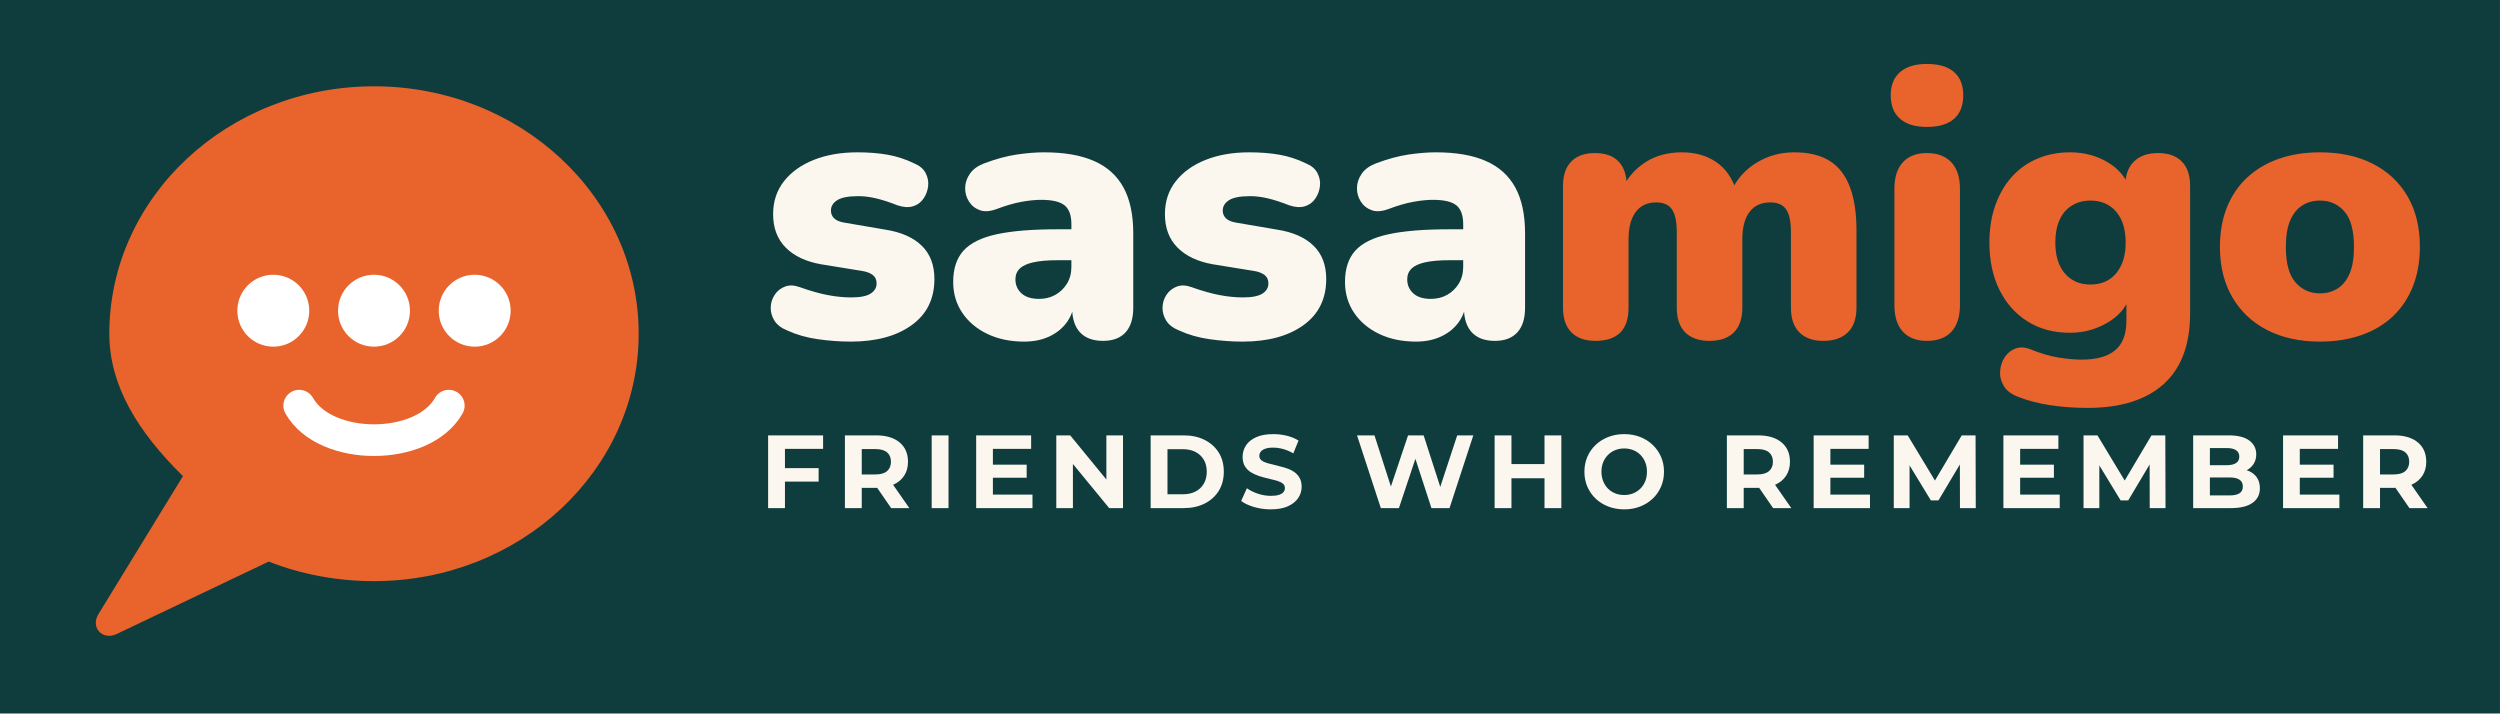
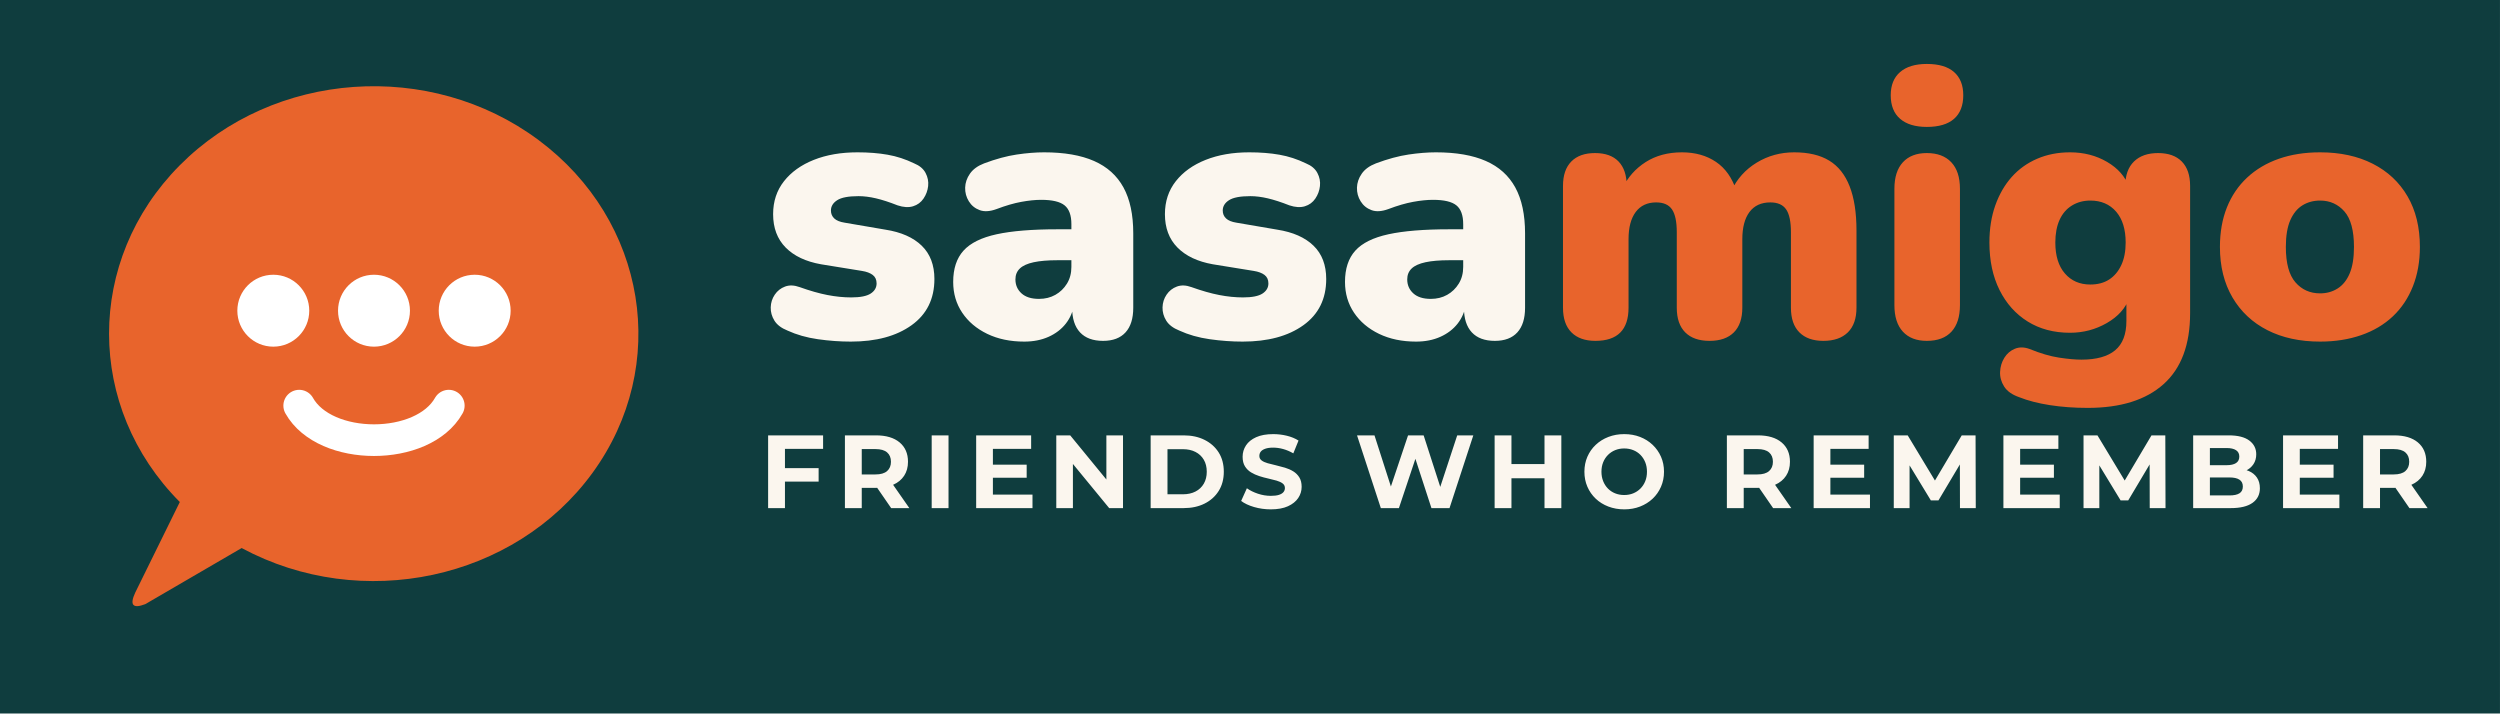
<svg xmlns="http://www.w3.org/2000/svg" viewBox="0 0 869 248" width="869" height="248" role="img" aria-label="Sasamigo — Friends who remember">
  <rect width="868.992" height="248" fill="#0F3D3E" />
  <g transform="translate(24.00 24.00) scale(1)">
-     <path d="M106 6C156.8 6 198 44.5 198 92S156.8 178 106 178C93 178 80.6 175.6 69.4 171.2L16.5 196.4C11.6 198.7 7.4 194.1 10.2 189.5L39.6 141.5C23.9 126.1 14 110 14 92C14 44.5 55.2 6 106 6Z" fill="#E8642C" />
+     <path d="M60 166.5A92 86 0 1 0 38.5 150.5L23 182Q20 188.5 26.5 186L60 166.5Z" fill="#E8642C" />
    <circle cx="71" cy="84" r="12.5" fill="#FFFFFF" />
    <circle cx="106" cy="84" r="12.5" fill="#FFFFFF" />
    <circle cx="141" cy="84" r="12.5" fill="#FFFFFF" />
    <path d="M80 117C89 133 123 133 132 117" fill="none" stroke="#FFFFFF" stroke-width="11" stroke-linecap="round" />
  </g>
  <path d="M295.744 118.741Q290.112 118.741 284.288 117.909Q278.464 117.077 273.728 114.901Q270.528 113.621 269.184 111.445Q267.84 109.269 267.904 106.837Q267.968 104.405 269.312 102.421Q270.656 100.437 272.896 99.605Q275.136 98.773 277.952 99.797Q283.328 101.717 287.616 102.549Q291.904 103.381 295.872 103.381Q300.608 103.381 302.656 102.037Q304.704 100.693 304.704 98.517Q304.704 96.597 303.36 95.573Q302.016 94.549 299.584 94.165L285.376 91.861Q277.44 90.453 273.088 86.037Q268.736 81.621 268.736 74.453Q268.736 67.797 272.512 62.997Q276.288 58.197 282.88 55.573Q289.472 52.949 298.048 52.949Q303.808 52.949 308.544 53.781Q313.28 54.613 317.76 56.789Q320.576 57.941 321.728 60.117Q322.88 62.293 322.624 64.661Q322.368 67.029 321.024 69.013Q319.68 70.997 317.376 71.701Q315.072 72.405 312.0 71.381Q307.776 69.717 304.512 68.949Q301.248 68.181 298.432 68.181Q293.184 68.181 291.008 69.589Q288.832 70.997 288.832 73.173Q288.832 74.837 289.984 75.925Q291.136 77.013 293.568 77.397L307.776 79.829Q315.968 81.109 320.384 85.397Q324.8 89.685 324.8 96.981Q324.8 107.349 316.864 113.045Q308.928 118.741 295.744 118.741Z M356.032 118.741Q348.736 118.741 343.168 116.053Q337.6 113.365 334.464 108.693Q331.328 104.021 331.328 98.005Q331.328 91.093 334.912 87.125Q338.496 83.157 346.432 81.429Q354.368 79.701 367.552 79.701H374.592V90.453H367.552Q362.56 90.453 359.296 91.157Q356.032 91.861 354.496 93.333Q352.96 94.805 352.96 97.109Q352.96 100.053 355.072 101.973Q357.184 103.893 361.152 103.893Q364.352 103.893 366.848 102.485Q369.344 101.077 370.88 98.581Q372.416 96.085 372.416 92.757V77.909Q372.416 73.301 370.048 71.381Q367.68 69.461 361.92 69.461Q358.848 69.461 355.008 70.165Q351.168 70.869 346.432 72.661Q342.976 73.941 340.544 73.045Q338.112 72.149 336.768 69.973Q335.424 67.797 335.488 65.237Q335.552 62.677 337.152 60.373Q338.752 58.069 342.08 56.789Q348.224 54.485 353.408 53.717Q358.592 52.949 362.944 52.949Q373.44 52.949 380.288 55.957Q387.136 58.965 390.528 65.173Q393.92 71.381 393.92 81.109V106.965Q393.92 112.597 391.232 115.541Q388.544 118.485 383.424 118.485Q378.176 118.485 375.424 115.541Q372.672 112.597 372.672 106.965V103.637L373.44 105.429Q372.8 109.525 370.496 112.469Q368.192 115.413 364.48 117.077Q360.768 118.741 356.032 118.741Z M431.936 118.741Q426.304 118.741 420.48 117.909Q414.656 117.077 409.92 114.901Q406.72 113.621 405.376 111.445Q404.032 109.269 404.096 106.837Q404.16 104.405 405.504 102.421Q406.848 100.437 409.088 99.605Q411.328 98.773 414.144 99.797Q419.52 101.717 423.808 102.549Q428.096 103.381 432.064 103.381Q436.8 103.381 438.848 102.037Q440.896 100.693 440.896 98.517Q440.896 96.597 439.552 95.573Q438.208 94.549 435.776 94.165L421.568 91.861Q413.632 90.453 409.28 86.037Q404.928 81.621 404.928 74.453Q404.928 67.797 408.704 62.997Q412.48 58.197 419.072 55.573Q425.664 52.949 434.24 52.949Q440.0 52.949 444.736 53.781Q449.472 54.613 453.952 56.789Q456.768 57.941 457.92 60.117Q459.072 62.293 458.816 64.661Q458.56 67.029 457.216 69.013Q455.872 70.997 453.568 71.701Q451.264 72.405 448.192 71.381Q443.968 69.717 440.704 68.949Q437.44 68.181 434.624 68.181Q429.376 68.181 427.2 69.589Q425.024 70.997 425.024 73.173Q425.024 74.837 426.176 75.925Q427.328 77.013 429.76 77.397L443.968 79.829Q452.16 81.109 456.576 85.397Q460.992 89.685 460.992 96.981Q460.992 107.349 453.056 113.045Q445.12 118.741 431.936 118.741Z M492.224 118.741Q484.928 118.741 479.36 116.053Q473.792 113.365 470.656 108.693Q467.52 104.021 467.52 98.005Q467.52 91.093 471.104 87.125Q474.688 83.157 482.624 81.429Q490.56 79.701 503.744 79.701H510.784V90.453H503.744Q498.752 90.453 495.488 91.157Q492.224 91.861 490.688 93.333Q489.152 94.805 489.152 97.109Q489.152 100.053 491.264 101.973Q493.376 103.893 497.344 103.893Q500.544 103.893 503.04 102.485Q505.536 101.077 507.072 98.581Q508.608 96.085 508.608 92.757V77.909Q508.608 73.301 506.24 71.381Q503.872 69.461 498.112 69.461Q495.04 69.461 491.2 70.165Q487.36 70.869 482.624 72.661Q479.168 73.941 476.736 73.045Q474.304 72.149 472.96 69.973Q471.616 67.797 471.68 65.237Q471.744 62.677 473.344 60.373Q474.944 58.069 478.272 56.789Q484.416 54.485 489.6 53.717Q494.784 52.949 499.136 52.949Q509.632 52.949 516.48 55.957Q523.328 58.965 526.72 65.173Q530.112 71.381 530.112 81.109V106.965Q530.112 112.597 527.424 115.541Q524.736 118.485 519.616 118.485Q514.368 118.485 511.616 115.541Q508.864 112.597 508.864 106.965V103.637L509.632 105.429Q508.992 109.525 506.688 112.469Q504.384 115.413 500.672 117.077Q496.96 118.741 492.224 118.741Z" fill="#FBF6EE" />
  <path d="M554.56 118.485Q549.184 118.485 546.24 115.541Q543.296 112.597 543.296 106.965V64.597Q543.296 59.093 546.176 56.149Q549.056 53.205 554.432 53.205Q559.808 53.205 562.624 56.149Q565.44 59.093 565.44 64.597V71.637L564.032 65.365Q566.72 59.733 572.032 56.341Q577.344 52.949 584.64 52.949Q591.552 52.949 596.48 56.277Q601.408 59.605 603.584 66.389H601.792Q604.736 60.117 610.624 56.533Q616.512 52.949 623.68 52.949Q631.104 52.949 635.84 55.829Q640.576 58.709 642.944 64.789Q645.312 70.869 645.312 80.085V106.965Q645.312 112.597 642.304 115.541Q639.296 118.485 633.792 118.485Q628.416 118.485 625.472 115.541Q622.528 112.597 622.528 106.965V80.725Q622.528 75.221 620.864 72.789Q619.2 70.357 615.36 70.357Q610.624 70.357 608.128 73.685Q605.632 77.013 605.632 83.157V106.965Q605.632 112.597 602.688 115.541Q599.744 118.485 594.24 118.485Q588.736 118.485 585.792 115.541Q582.848 112.597 582.848 106.965V80.725Q582.848 75.221 581.184 72.789Q579.52 70.357 575.68 70.357Q571.072 70.357 568.576 73.685Q566.08 77.013 566.08 83.157V106.965Q566.08 118.485 554.56 118.485Z M669.76 118.485Q664.384 118.485 661.44 115.285Q658.496 112.085 658.496 106.069V65.621Q658.496 59.605 661.44 56.405Q664.384 53.205 669.76 53.205Q675.264 53.205 678.272 56.405Q681.28 59.605 681.28 65.621V106.069Q681.28 112.085 678.336 115.285Q675.392 118.485 669.76 118.485ZM669.76 44.117Q663.744 44.117 660.48 41.301Q657.216 38.485 657.216 33.109Q657.216 27.861 660.48 25.045Q663.744 22.229 669.76 22.229Q676.032 22.229 679.232 25.045Q682.432 27.861 682.432 33.109Q682.432 38.485 679.232 41.301Q676.032 44.117 669.76 44.117Z M725.696 141.781Q718.656 141.781 712.512 140.821Q706.368 139.861 701.888 138.069Q698.176 136.789 696.64 134.357Q695.104 131.925 695.232 129.237Q695.36 126.549 696.704 124.373Q698.048 122.197 700.352 121.237Q702.656 120.277 705.472 121.301Q711.104 123.605 715.712 124.309Q720.32 125.013 723.52 125.013Q731.328 125.013 735.232 121.749Q739.136 118.485 739.136 111.573V103.509H740.16Q738.24 108.885 732.352 112.277Q726.464 115.669 719.552 115.669Q711.104 115.669 704.832 111.765Q698.56 107.861 695.04 100.821Q691.52 93.781 691.52 84.309Q691.52 77.141 693.568 71.381Q695.616 65.621 699.264 61.525Q702.912 57.429 708.096 55.189Q713.28 52.949 719.552 52.949Q726.72 52.949 732.416 56.277Q738.112 59.605 740.032 64.981L738.752 70.229V64.597Q738.752 59.093 741.76 56.149Q744.768 53.205 750.144 53.205Q755.52 53.205 758.4 56.149Q761.28 59.093 761.28 64.597V108.885Q761.28 125.269 752.064 133.525Q742.848 141.781 725.696 141.781ZM726.592 98.901Q730.432 98.901 733.12 97.173Q735.808 95.445 737.344 92.181Q738.88 88.917 738.88 84.309Q738.88 77.397 735.552 73.557Q732.224 69.717 726.592 69.717Q723.008 69.717 720.192 71.445Q717.376 73.173 715.904 76.437Q714.432 79.701 714.432 84.309Q714.432 91.221 717.76 95.061Q721.088 98.901 726.592 98.901Z M806.464 118.741Q795.968 118.741 788.16 114.773Q780.352 110.805 776.0 103.381Q771.648 95.957 771.648 85.845Q771.648 78.165 774.08 72.085Q776.512 66.005 781.12 61.717Q785.728 57.429 792.128 55.189Q798.528 52.949 806.464 52.949Q816.96 52.949 824.768 56.917Q832.576 60.885 836.864 68.245Q841.152 75.605 841.152 85.845Q841.152 93.397 838.72 99.541Q836.288 105.685 831.744 109.973Q827.2 114.261 820.736 116.501Q814.272 118.741 806.464 118.741ZM806.464 101.973Q809.92 101.973 812.608 100.245Q815.296 98.517 816.768 94.997Q818.24 91.477 818.24 85.845Q818.24 77.269 814.912 73.493Q811.584 69.717 806.464 69.717Q803.008 69.717 800.32 71.381Q797.632 73.045 796.096 76.565Q794.56 80.085 794.56 85.845Q794.56 94.293 797.888 98.133Q801.216 101.973 806.464 101.973Z" fill="#E8642C" />
  <path d="M266.998 176.619V151.333H286.107V156.029H272.85V176.619ZM272.417 167.408V162.712H284.554V167.408Z M293.693 176.619V151.333H304.493Q309.767 151.333 312.693 153.771Q315.619 156.21 315.619 160.508Q315.619 163.326 314.282 165.367Q312.946 167.408 310.489 168.491Q308.033 169.575 304.638 169.575H296.944L299.544 167.01V176.619ZM309.767 176.619 303.446 167.444H309.695L316.088 176.619ZM299.544 167.66 296.944 164.915H304.313Q307.022 164.915 308.358 163.741Q309.695 162.567 309.695 160.508Q309.695 158.413 308.358 157.257Q307.022 156.101 304.313 156.101H296.944L299.544 153.32Z M323.855 176.619V151.333H329.707V176.619Z M339.315 176.619V151.333H358.424V156.029H345.131V171.923H358.893V176.619ZM344.697 166.071V161.52H356.871V166.071Z M367.165 176.619V151.333H372.006L386.924 169.539H384.576V151.333H390.356V176.619H385.552L370.597 158.413H372.945V176.619Z M399.965 176.619V151.333H411.451Q415.569 151.333 418.712 152.904Q421.855 154.476 423.625 157.293Q425.395 160.111 425.395 163.976Q425.395 167.805 423.625 170.641Q421.855 173.476 418.712 175.048Q415.569 176.619 411.451 176.619ZM405.816 171.815H411.162Q413.691 171.815 415.551 170.857Q417.412 169.9 418.441 168.13Q419.471 166.36 419.471 163.976Q419.471 161.556 418.441 159.804Q417.412 158.052 415.551 157.095Q413.691 156.137 411.162 156.137H405.816Z M441.722 177.052Q438.688 177.052 435.906 176.24Q433.125 175.427 431.427 174.126L433.414 169.719Q435.039 170.875 437.261 171.616Q439.482 172.356 441.758 172.356Q443.492 172.356 444.558 172.013Q445.623 171.67 446.129 171.056Q446.635 170.442 446.635 169.647Q446.635 168.636 445.84 168.04Q445.045 167.444 443.745 167.064Q442.444 166.685 440.873 166.342Q439.302 165.999 437.73 165.493Q436.159 164.987 434.859 164.193Q433.558 163.398 432.746 162.098Q431.933 160.797 431.933 158.774Q431.933 156.607 433.107 154.819Q434.281 153.031 436.647 151.965Q439.013 150.9 442.589 150.9Q444.973 150.9 447.285 151.46Q449.597 152.019 451.367 153.139L449.561 157.582Q447.791 156.571 446.021 156.083Q444.251 155.596 442.553 155.596Q440.855 155.596 439.771 155.993Q438.688 156.39 438.218 157.022Q437.749 157.655 437.749 158.485Q437.749 159.461 438.543 160.057Q439.338 160.653 440.638 161.014Q441.939 161.375 443.51 161.736Q445.081 162.098 446.653 162.567Q448.224 163.037 449.524 163.832Q450.825 164.626 451.638 165.927Q452.45 167.227 452.45 169.214Q452.45 171.345 451.258 173.115Q450.066 174.885 447.7 175.969Q445.334 177.052 441.722 177.052Z M479.976 176.619 471.704 151.333H477.772L484.96 173.729H481.926L489.44 151.333H494.858L502.082 173.729H499.157L506.526 151.333H512.124L503.852 176.619H497.567L491.174 156.968H492.835L486.261 176.619Z M536.868 176.619V151.333H542.72V176.619ZM519.53 176.619V151.333H525.381V176.619ZM524.948 166.252V161.303H537.302V166.252Z M564.61 177.052Q561.612 177.052 559.065 176.077Q556.519 175.102 554.659 173.332Q552.798 171.562 551.769 169.178Q550.739 166.794 550.739 163.976Q550.739 161.158 551.769 158.774Q552.798 156.39 554.677 154.62Q556.555 152.85 559.084 151.875Q561.612 150.9 564.574 150.9Q567.572 150.9 570.083 151.875Q572.593 152.85 574.454 154.62Q576.314 156.39 577.361 158.756Q578.409 161.122 578.409 163.976Q578.409 166.794 577.361 169.196Q576.314 171.598 574.454 173.35Q572.593 175.102 570.083 176.077Q567.572 177.052 564.61 177.052ZM564.574 172.067Q566.272 172.067 567.699 171.489Q569.126 170.911 570.209 169.828Q571.293 168.744 571.889 167.263Q572.485 165.782 572.485 163.976Q572.485 162.17 571.889 160.689Q571.293 159.208 570.227 158.124Q569.162 157.041 567.717 156.463Q566.272 155.885 564.574 155.885Q562.876 155.885 561.45 156.463Q560.023 157.041 558.939 158.124Q557.855 159.208 557.259 160.689Q556.663 162.17 556.663 163.976Q556.663 165.746 557.259 167.245Q557.855 168.744 558.921 169.828Q559.987 170.911 561.431 171.489Q562.876 172.067 564.574 172.067Z M600.263 176.619V151.333H611.064Q616.337 151.333 619.263 153.771Q622.189 156.21 622.189 160.508Q622.189 163.326 620.853 165.367Q619.516 167.408 617.06 168.491Q614.604 169.575 611.208 169.575H603.514L606.115 167.01V176.619ZM616.337 176.619 610.016 167.444H616.265L622.659 176.619ZM606.115 167.66 603.514 164.915H610.883Q613.592 164.915 614.929 163.741Q616.265 162.567 616.265 160.508Q616.265 158.413 614.929 157.257Q613.592 156.101 610.883 156.101H603.514L606.115 153.32Z M630.425 176.619V151.333H649.534V156.029H636.241V171.923H650.004V176.619ZM635.807 166.071V161.52H647.981V166.071Z M658.276 176.619V151.333H663.116L673.88 169.178H671.316L681.9 151.333H686.704L686.776 176.619H681.285L681.249 159.75H682.261L673.808 173.946H671.171L662.538 159.75H663.766V176.619Z M696.385 176.619V151.333H715.493V156.029H702.2V171.923H715.963V176.619ZM701.767 166.071V161.52H713.94V166.071Z M724.235 176.619V151.333H729.075L739.84 169.178H737.275L747.859 151.333H752.663L752.735 176.619H747.245L747.209 159.75H748.22L739.768 173.946H737.131L728.497 159.75H729.726V176.619Z M762.344 176.619V151.333H774.698Q779.466 151.333 781.868 153.139Q784.27 154.945 784.27 157.907Q784.27 159.894 783.295 161.357Q782.32 162.82 780.622 163.615Q778.924 164.409 776.721 164.409L777.407 162.928Q779.791 162.928 781.633 163.705Q783.476 164.482 784.505 165.999Q785.535 167.516 785.535 169.719Q785.535 172.97 782.97 174.795Q780.405 176.619 775.42 176.619ZM768.16 172.212H774.987Q777.263 172.212 778.437 171.471Q779.611 170.731 779.611 169.105Q779.611 167.516 778.437 166.739Q777.263 165.963 774.987 165.963H767.726V161.7H773.975Q776.107 161.7 777.245 160.96Q778.382 160.219 778.382 158.702Q778.382 157.221 777.245 156.481Q776.107 155.74 773.975 155.74H768.16Z M793.59 176.619V151.333H812.699V156.029H799.406V171.923H813.168V176.619ZM798.972 166.071V161.52H811.145V166.071Z M821.44 176.619V151.333H832.241Q837.515 151.333 840.441 153.771Q843.366 156.21 843.366 160.508Q843.366 163.326 842.03 165.367Q840.693 167.408 838.237 168.491Q835.781 169.575 832.385 169.575H824.691L827.292 167.01V176.619ZM837.515 176.619 831.193 167.444H837.442L843.836 176.619ZM827.292 167.66 824.691 164.915H832.06Q834.769 164.915 836.106 163.741Q837.442 162.567 837.442 160.508Q837.442 158.413 836.106 157.257Q834.769 156.101 832.06 156.101H824.691L827.292 153.32Z" fill="#FBF6EE" />
</svg>
